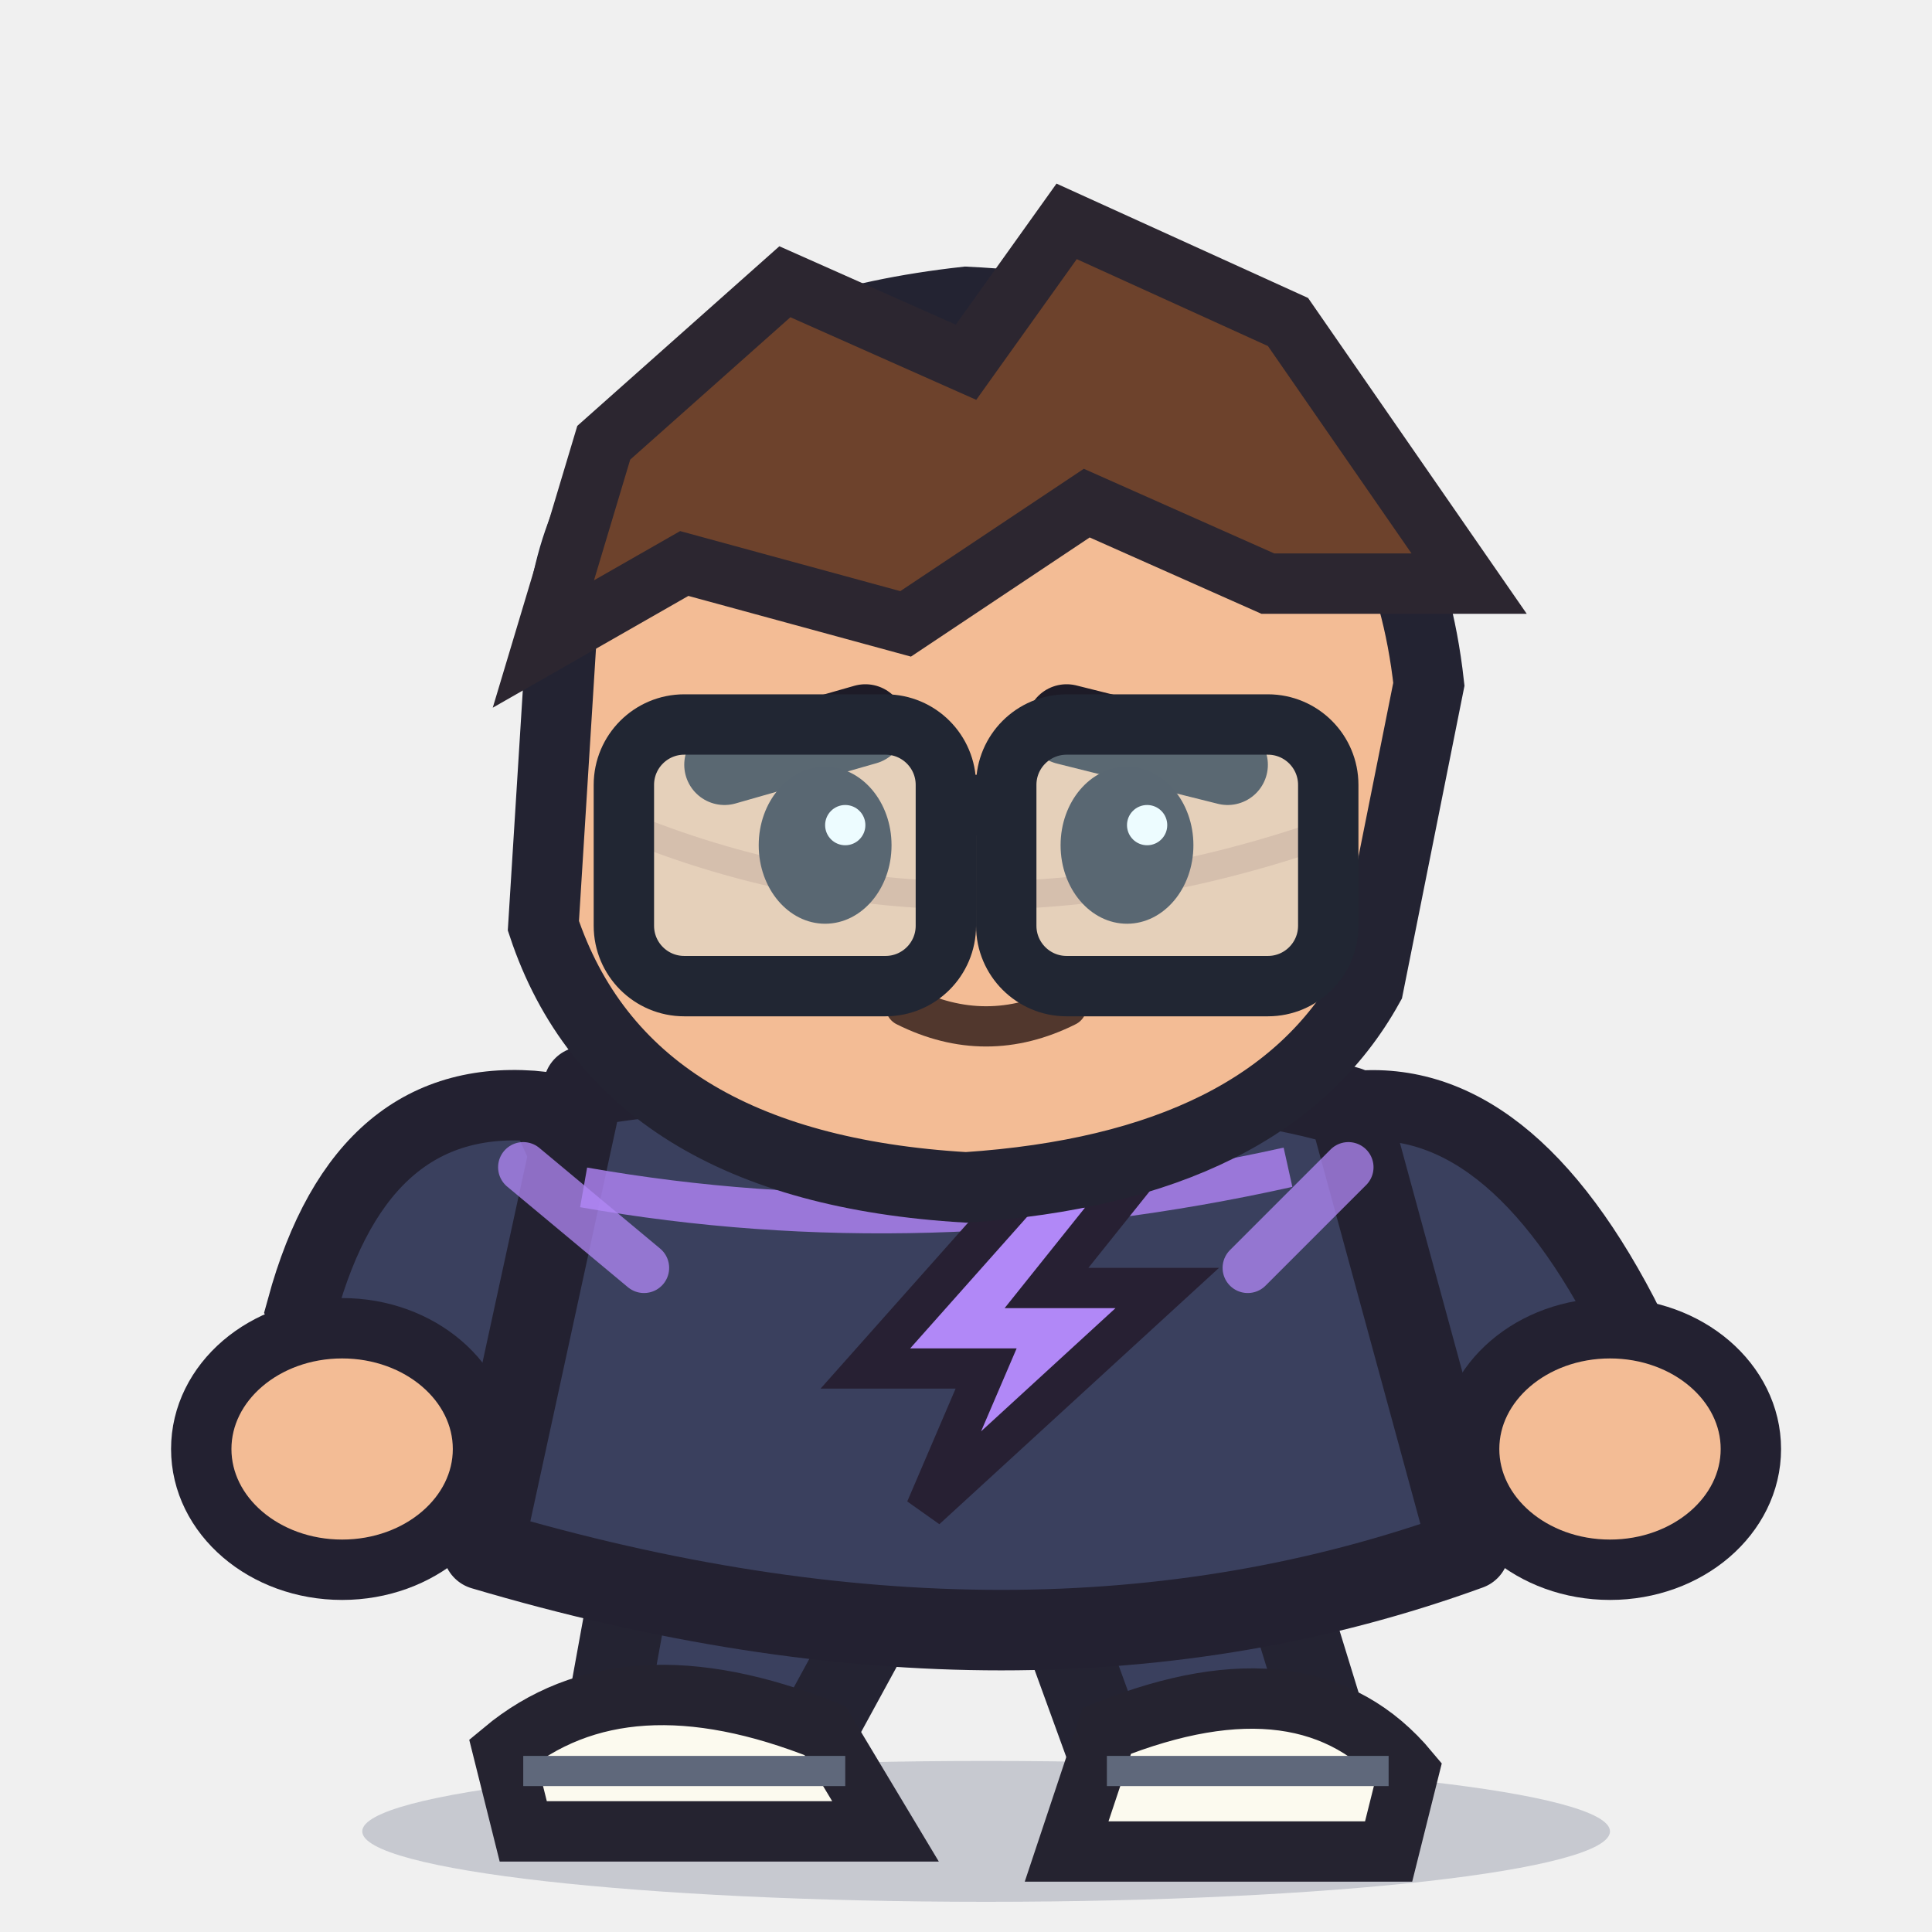
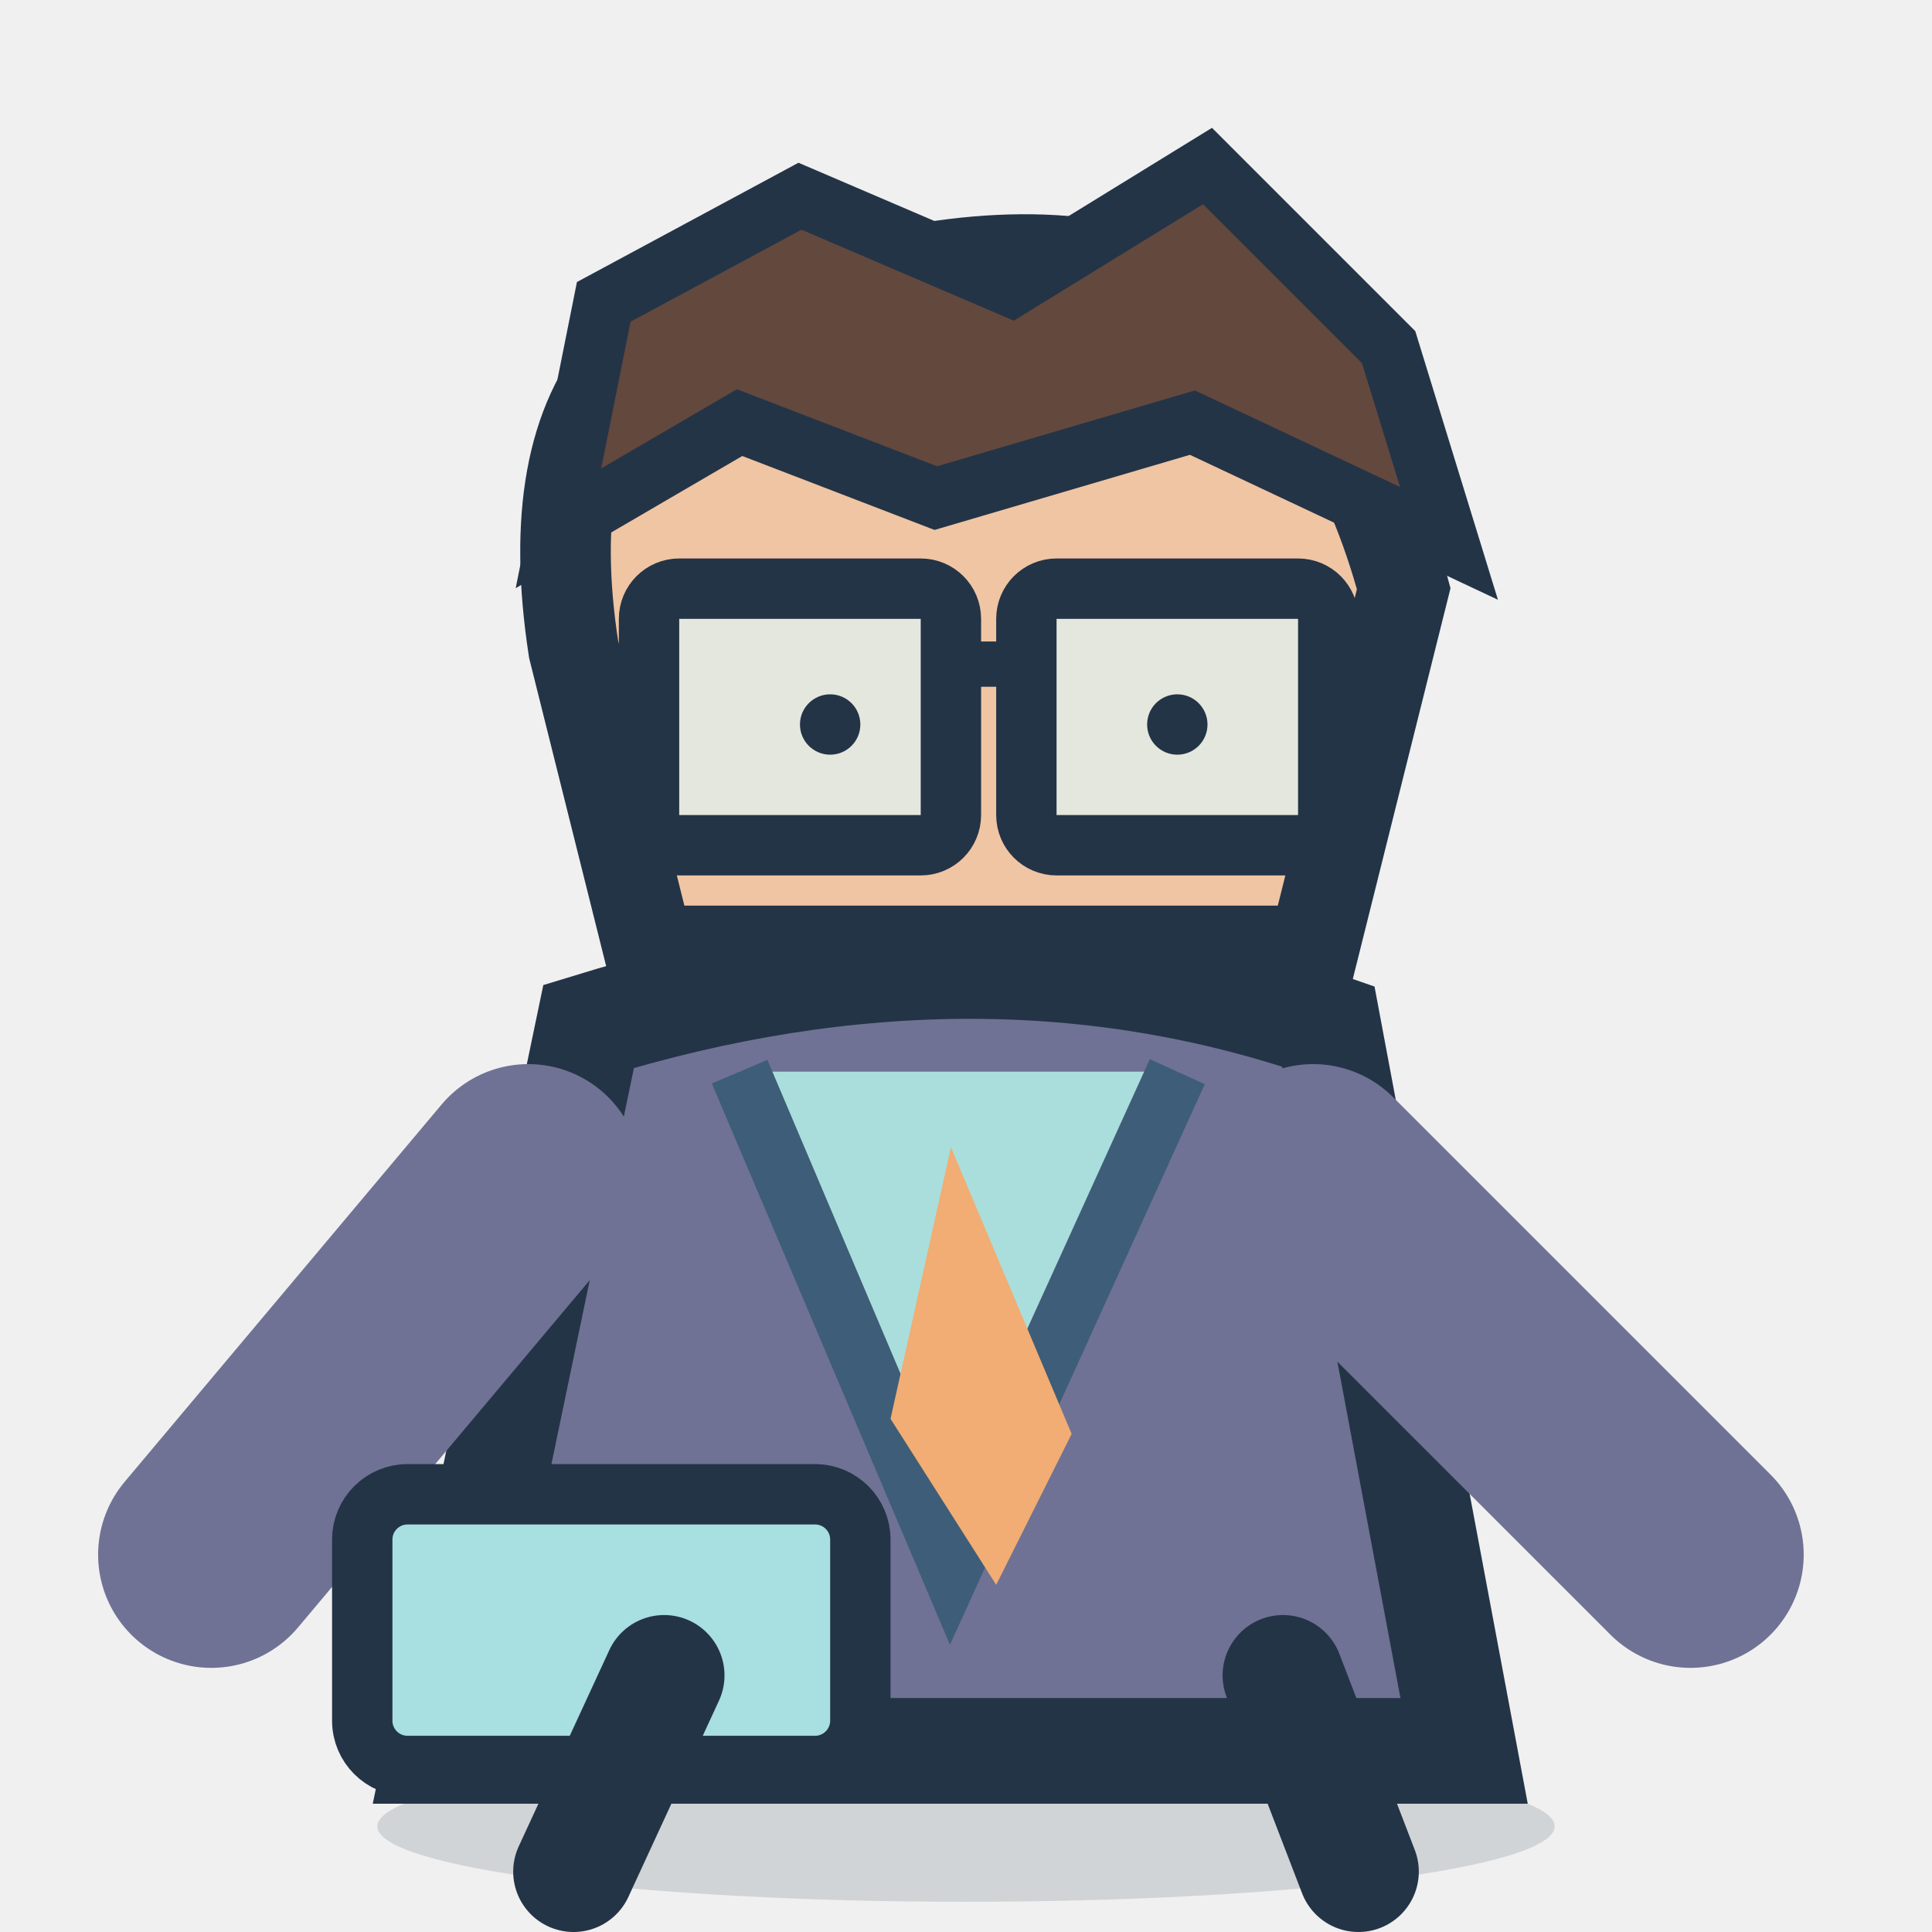
- <svg xmlns="http://www.w3.org/2000/svg" width="96" height="96" viewBox="0 0 96 96">
-   <ellipse cx="49" cy="91" rx="31" ry="3.5" fill="#212D50" opacity=".20" />
-   <path d="M32 75 L30 86 L40 87 L46 76Z M51 76 L55 87 L66 86 L62 73Z" fill="#3A405E" stroke="#242332" stroke-width="4" stroke-linejoin="round" />
-   <path d="M25 87 Q31 82 41 86 L44 91 L26 91Z M55 86 Q65 82 70 88 L69 92 L53 92Z" fill="#FCFAEF" stroke="#252330" stroke-width="3" />
-   <path d="M26 88 H42 M55 88 H69" stroke="#5F687B" stroke-width="1.5" />
-   <path d="M27 55 Q18 54 15 65 L19 72 Q26 74 32 66Z M67 55 Q75 54 81 66 L77 72 Q69 74 63 67Z" fill="#3A405E" stroke="#232131" stroke-width="3.5" />
-   <ellipse cx="17" cy="72" rx="7" ry="6" fill="#F3BC95" stroke="#232131" stroke-width="3" />
-   <ellipse cx="80" cy="72" rx="7" ry="6" fill="#F3BC95" stroke="#232131" stroke-width="3" />
-   <path d="M29 54 Q40 52 48 56 Q57 52 67 55 L73 77 Q51 85 24 77Z" fill="#3A405E" stroke="#232131" stroke-width="4" stroke-linejoin="round" />
-   <path d="M29 59 Q46 62 64 58" fill="none" stroke="#B185F7" stroke-width="2" opacity=".8" />
-   <path d="M51 59 L43 68 H49 L46 75 L58 64 H52 L56 59Z" fill="#B188F7" stroke="#272033" stroke-width="2" />
-   <path d="M28 30 Q30 17 48 15 Q69 16 71 34 L68 49 Q63 58 48 59 Q31 58 27 46Z" fill="#F3BC95" stroke="#232332" stroke-width="3.5" />
-   <path d="M31 41 q17 7 36 0" fill="none" stroke="#B57765" stroke-width="1.4" opacity=".4" />
-   <path d="M36 38 l7 -2 M53 36 l8 2" stroke="#1D1B27" stroke-width="4" stroke-linecap="round" />
-   <ellipse cx="41" cy="42" rx="3.3" ry="3.9" fill="#1C1A27" />
-   <ellipse cx="56" cy="42" rx="3.3" ry="3.9" fill="#1C1A27" />
-   <circle cx="42" cy="41" r="1" fill="#fff" />
-   <circle cx="57" cy="41" r="1" fill="#fff" />
-   <path d="M45 50 Q49 52 53 50" stroke="#51372D" stroke-width="2" fill="none" stroke-linecap="round" />
-   <path d="M27 32 L30 22 L39 14 L48 18 L53 11 L64 16 L73 29 L63 29 L54 25 L45 31 L34 28Z" fill="#6D422C" stroke="#2C2630" stroke-width="3" />
-   <rect x="31" y="36" width="16" height="13" rx="3" fill="#CCF5FF" fill-opacity=".35" stroke="#212633" stroke-width="3" />
-   <rect x="50" y="36" width="16" height="13" rx="3" fill="#CCF5FF" fill-opacity=".35" stroke="#212633" stroke-width="3" />
-   <path d="M47 40H50" stroke="#212633" stroke-width="3" />
-   <path d="M26 58 l6 5 M67 58 l-5 5" stroke="#B188F7" stroke-width="2.5" stroke-linecap="round" opacity=".75" />
+ <svg xmlns="http://www.w3.org/2000/svg" width="128" height="128" viewBox="0 0 128 128">
+   <ellipse cx="64" cy="121" rx="39" ry="5" fill="#1C3544" opacity=".15" />
+   <g transform="translate(0 0) rotate(0 64 72)">
+     <path d="M39 68Q65 60 88 68L97 116H29Z" fill="#6F7294" stroke="#243447" stroke-width="7" />
+     <path d="M49 71L63 104L78 71" fill="#AADEDC" stroke="#3E5D78" stroke-width="4" />
+     <path d="M63 76L59 94L66 105L71 95Z" fill="#F1AD73" />
+     <path d="M35 78L14 103M87 78L112 103" stroke="#6F7294" stroke-width="15" stroke-linecap="round" />
+     <rect x="24" y="99" width="33" height="18" rx="3" fill="#A8DFE1" stroke="#243447" stroke-width="4" />
+     <path d="M38 43Q34 17 60 18Q86 13 93 39L87 63H43Z" fill="#F0C5A3" stroke="#243447" stroke-width="6" />
+     <path d="M37 35L40 20L53 13L67 19L80 11L92 23L96 36L79 28L62 33L49 28Z" fill="#63483E" stroke="#243447" stroke-width="4" />
+     <rect x="43" y="39" width="20" height="17" rx="2" fill="#E0F2F1" fill-opacity=".75" stroke="#243447" stroke-width="4" />
+     <rect x="68" y="39" width="20" height="17" rx="2" fill="#E0F2F1" fill-opacity=".75" stroke="#243447" stroke-width="4" />
+     <path d="M63 44h5" stroke="#243447" stroke-width="3" />
+     <circle cx="55" cy="48" r="2" fill="#243447" />
+     <circle cx="78" cy="48" r="2" fill="#243447" />
+     <path d="M44 111L38 124 M85 111L90 124" stroke="#243447" stroke-width="8" stroke-linecap="round" />
+   </g>
</svg>
